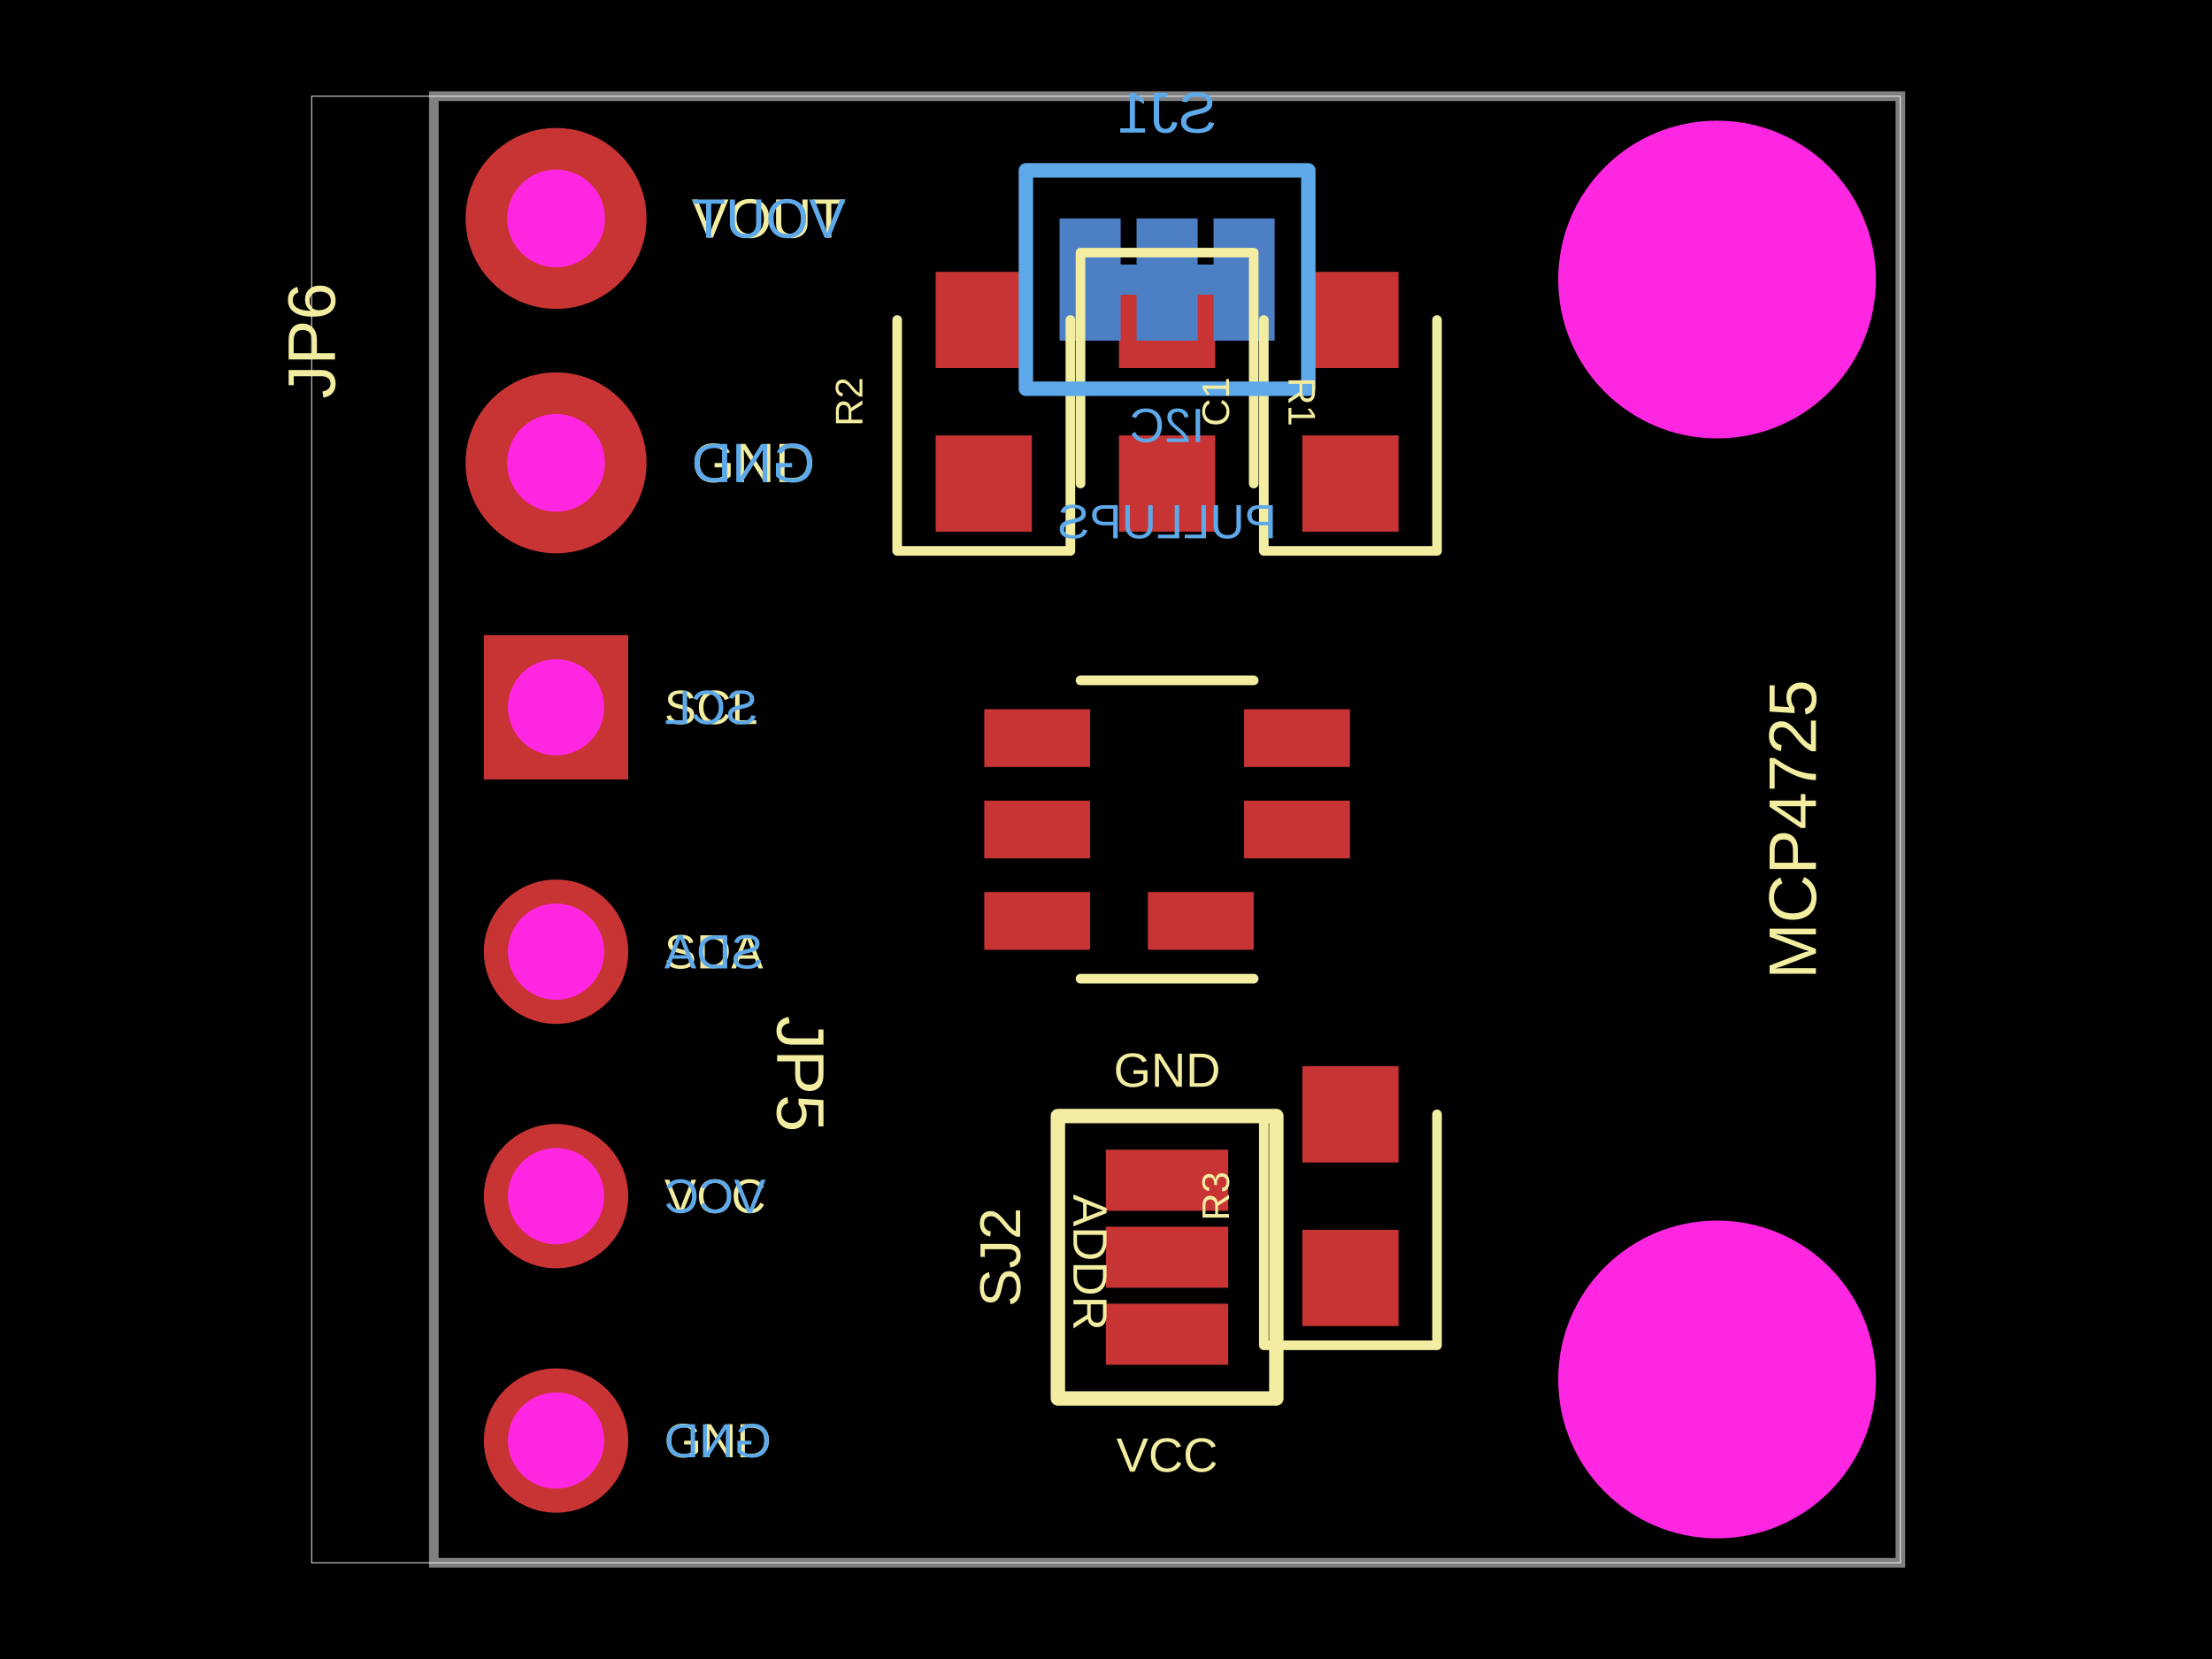
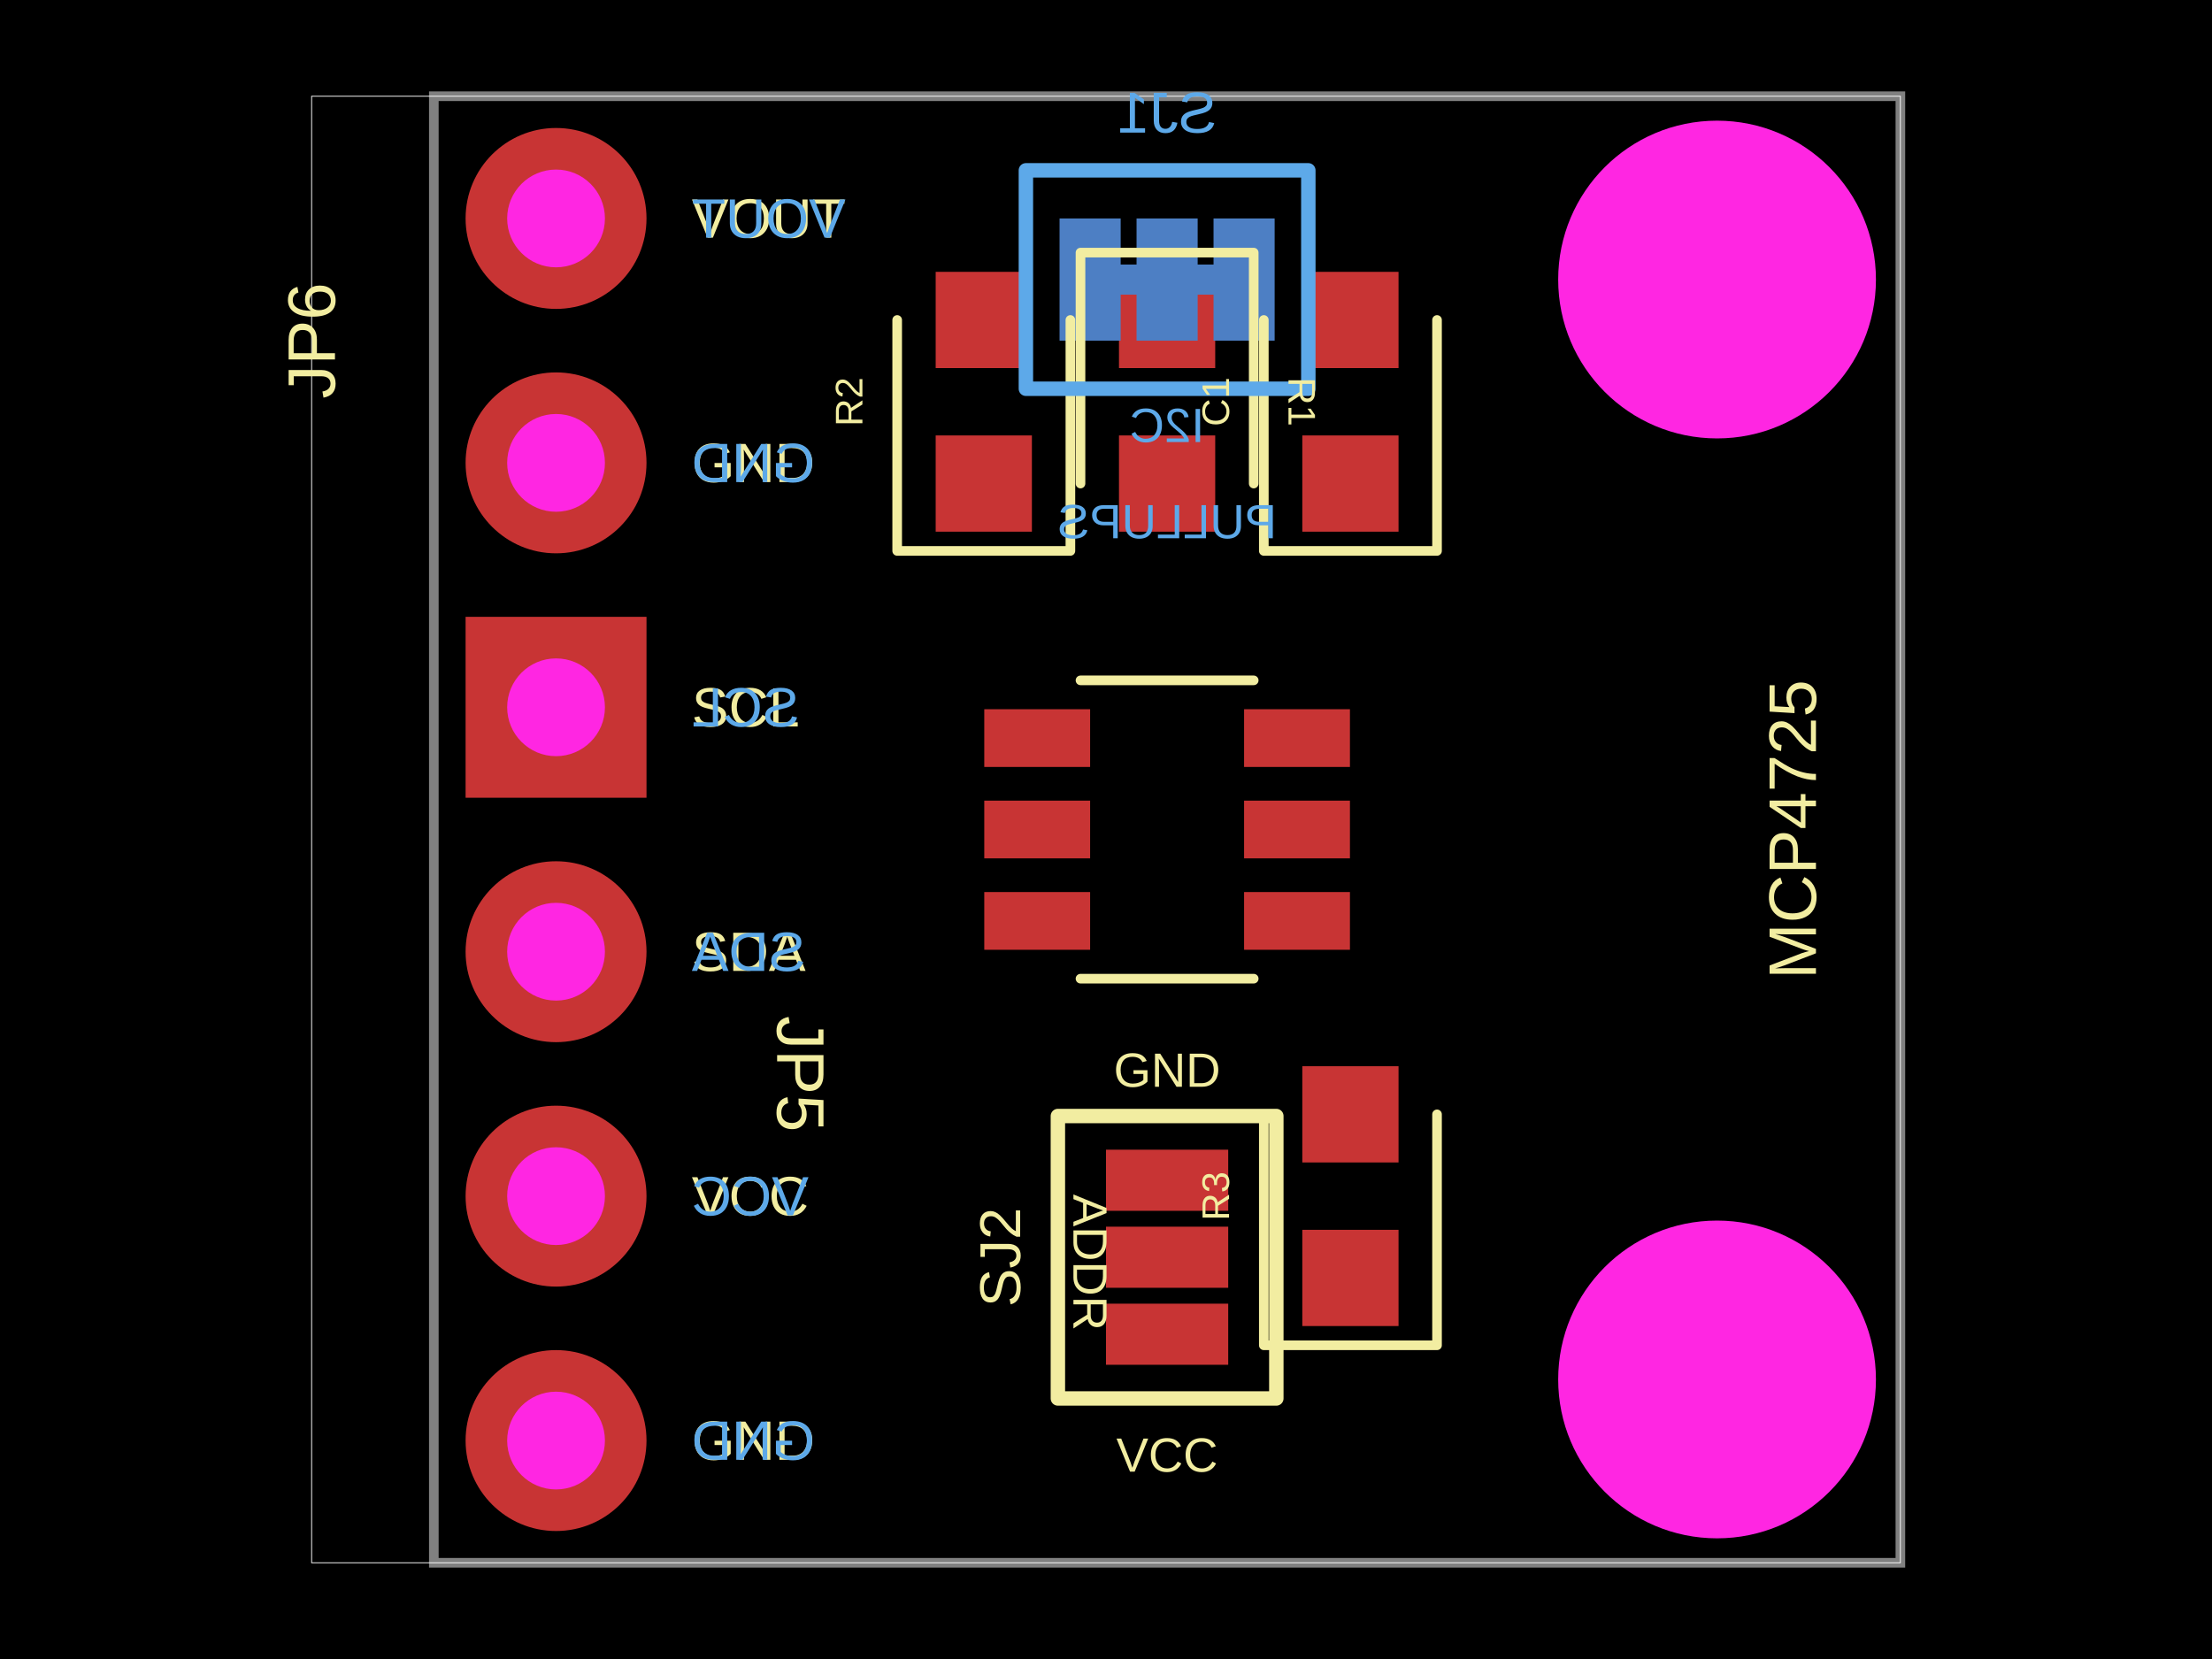
<svg xmlns="http://www.w3.org/2000/svg" width="800" height="600">
  <style />
  <rect class="boundary" x="0" y="0" fill="#000" width="800" height="600" />
  <rect class="pcb-boundary" fill="none" stroke="#fff" stroke-width="0.3" x="112.703" y="34.803" width="574.594" height="530.394" />
  <path class="pcb-board" d="M 156.903 565.197 L 687.297 565.197 L 687.297 34.803 L 156.903 34.803 Z" fill="none" stroke="rgba(255, 255, 255, 0.5)" stroke-width="3.48" />
  <rect class="pcb-pad" fill="rgb(200, 52, 52)" x="449.942" y="256.498" width="38.283" height="20.882" />
  <rect class="pcb-pad" fill="rgb(200, 52, 52)" x="449.942" y="289.559" width="38.283" height="20.882" />
-   <rect class="pcb-pad" fill="rgb(200, 52, 52)" x="415.14" y="322.62" width="38.283" height="20.882" />
+   <rect class="pcb-pad" fill="rgb(200, 52, 52)" x="449.942" y="322.62" width="38.283" height="20.882" />
  <rect class="pcb-pad" fill="rgb(200, 52, 52)" x="355.974" y="322.62" width="38.283" height="20.882" />
  <rect class="pcb-pad" fill="rgb(200, 52, 52)" x="355.974" y="289.559" width="38.283" height="20.882" />
  <rect class="pcb-pad" fill="rgb(200, 52, 52)" x="355.974" y="256.498" width="38.283" height="20.882" />
  <rect class="pcb-pad" fill="rgb(200, 52, 52)" x="404.698" y="98.318" width="34.803" height="34.803" />
  <rect class="pcb-pad" fill="rgb(200, 52, 52)" x="404.698" y="157.483" width="34.803" height="34.803" />
  <rect class="pcb-pad" fill="rgb(200, 52, 52)" x="338.399" y="157.483" width="34.803" height="34.803" />
  <rect class="pcb-pad" fill="rgb(200, 52, 52)" x="338.399" y="98.318" width="34.803" height="34.803" />
  <rect class="pcb-pad" fill="rgb(200, 52, 52)" x="470.998" y="444.78" width="34.803" height="34.803" />
  <rect class="pcb-pad" fill="rgb(200, 52, 52)" x="470.998" y="385.615" width="34.803" height="34.803" />
  <rect class="pcb-pad" fill="rgb(200, 52, 52)" x="470.998" y="157.483" width="34.803" height="34.803" />
  <rect class="pcb-pad" fill="rgb(200, 52, 52)" x="470.998" y="98.318" width="34.803" height="34.803" />
  <rect class="pcb-pad" fill="rgb(77, 127, 196)" x="438.892" y="79.002" width="22.1" height="44.2" />
  <rect class="pcb-pad" fill="rgb(77, 127, 196)" x="411.05" y="79.002" width="22.1" height="44.2" />
  <rect class="pcb-pad" fill="rgb(77, 127, 196)" x="383.208" y="79.002" width="22.1" height="44.2" />
  <rect class="pcb-pad" fill="rgb(200, 52, 52)" x="400" y="471.491" width="44.2" height="22.1" />
  <rect class="pcb-pad" fill="rgb(200, 52, 52)" x="400" y="443.648" width="44.2" height="22.1" />
  <rect class="pcb-pad" fill="rgb(200, 52, 52)" x="400" y="415.806" width="44.2" height="22.1" />
  <path class="pcb-trace" stroke="rgb(77, 127, 196)" fill="none" d="M 438.892 101.102 L 433.15 101.102" stroke-width="11.05" stroke-linecap="round" stroke-linejoin="round" shape-rendering="crispEdges" data-layer="bottom" />
  <path class="pcb-trace" stroke="rgb(77, 127, 196)" fill="none" d="M 411.05 101.102 L 405.307 101.102" stroke-width="11.05" stroke-linecap="round" stroke-linejoin="round" shape-rendering="crispEdges" data-layer="bottom" />
  <path class="pcb-silkscreen pcb-silkscreen-top" d="M 390.777 246.059 L 453.423 246.059" fill="none" stroke="#f2eda1" stroke-width="3.48" stroke-linecap="round" stroke-linejoin="round" data-pcb-component-id="null" data-pcb-silkscreen-path-id="pcb_silkscreen_path_0" />
  <path class="pcb-silkscreen pcb-silkscreen-top" d="M 390.777 353.948 L 453.423 353.948" fill="none" stroke="#f2eda1" stroke-width="3.48" stroke-linecap="round" stroke-linejoin="round" data-pcb-component-id="null" data-pcb-silkscreen-path-id="pcb_silkscreen_path_1" />
  <path class="pcb-silkscreen pcb-silkscreen-top" d="M 453.422 174.884 L 453.422 91.357 L 390.777 91.357 L 390.777 174.884" fill="none" stroke="#f2eda1" stroke-width="3.48" stroke-linecap="round" stroke-linejoin="round" data-pcb-component-id="pcb_component_1" data-pcb-silkscreen-path-id="pcb_silkscreen_path_2" />
  <path class="pcb-silkscreen pcb-silkscreen-top" d="M 324.478 115.719 L 324.478 199.246 L 387.123 199.246 L 387.123 115.719" fill="none" stroke="#f2eda1" stroke-width="3.48" stroke-linecap="round" stroke-linejoin="round" data-pcb-component-id="pcb_component_2" data-pcb-silkscreen-path-id="pcb_silkscreen_path_3" />
  <path class="pcb-silkscreen pcb-silkscreen-top" d="M 457.077 403.016 L 457.077 486.543 L 519.722 486.543 L 519.722 403.016" fill="none" stroke="#f2eda1" stroke-width="3.48" stroke-linecap="round" stroke-linejoin="round" data-pcb-component-id="pcb_component_3" data-pcb-silkscreen-path-id="pcb_silkscreen_path_4" />
  <path class="pcb-silkscreen pcb-silkscreen-top" d="M 457.077 115.719 L 457.077 199.246 L 519.722 199.246 L 519.722 115.719" fill="none" stroke="#f2eda1" stroke-width="3.48" stroke-linecap="round" stroke-linejoin="round" data-pcb-component-id="pcb_component_4" data-pcb-silkscreen-path-id="pcb_silkscreen_path_5" />
  <path class="pcb-silkscreen pcb-silkscreen-bottom" d="M 473.173 140.603 L 371.027 140.603 L 371.027 61.601 L 473.173 61.601 L 473.173 140.603 Z" fill="none" stroke="#5da9e9" stroke-width="5.22" stroke-linecap="round" stroke-linejoin="round" data-pcb-component-id="pcb_component_7" data-pcb-silkscreen-path-id="pcb_silkscreen_path_6" />
  <path class="pcb-silkscreen pcb-silkscreen-top" d="M 461.601 505.771 L 461.601 403.625 L 382.599 403.625 L 382.599 505.771 L 461.601 505.771 Z" fill="none" stroke="#f2eda1" stroke-width="5.22" stroke-linecap="round" stroke-linejoin="round" data-pcb-component-id="pcb_component_8" data-pcb-silkscreen-path-id="pcb_silkscreen_path_7" />
  <text x="0" y="0" dx="0" dy="0" fill="#f2eda1" font-family="Arial, sans-serif" font-size="13.921" text-anchor="middle" dominant-baseline="central" transform="matrix(6.123233995736766e-17,1,-1,6.123233995736766e-17,470.8237,145.3016)" class="pcb-silkscreen-text pcb-silkscreen-top" data-pcb-silkscreen-text-id="pcb_component_1" stroke="none">R1</text>
  <text x="0" y="0" dx="0" dy="0" fill="#f2eda1" font-family="Arial, sans-serif" font-size="13.921" text-anchor="middle" dominant-baseline="central" transform="matrix(-1.8369701987210297e-16,-1,1,-1.8369701987210297e-16,307.0766,145.3016)" class="pcb-silkscreen-text pcb-silkscreen-top" data-pcb-silkscreen-text-id="pcb_component_2" stroke="none">R2</text>
  <text x="0" y="0" dx="0" dy="0" fill="#f2eda1" font-family="Arial, sans-serif" font-size="13.921" text-anchor="middle" dominant-baseline="central" transform="matrix(-1.8369701987210297e-16,-1,1,-1.8369701987210297e-16,439.6752,432.5986)" class="pcb-silkscreen-text pcb-silkscreen-top" data-pcb-silkscreen-text-id="pcb_component_3" stroke="none">R3</text>
  <text x="0" y="0" dx="0" dy="0" fill="#f2eda1" font-family="Arial, sans-serif" font-size="13.921" text-anchor="middle" dominant-baseline="central" transform="matrix(-1.8369701987210297e-16,-1,1,-1.8369701987210297e-16,439.6752,145.3016)" class="pcb-silkscreen-text pcb-silkscreen-top" data-pcb-silkscreen-text-id="pcb_component_4" stroke="none">C1</text>
  <text x="0" y="0" dx="0" dy="0" fill="#f2eda1" font-family="Arial, sans-serif" font-size="20.046" text-anchor="start" dominant-baseline="central" transform="matrix(1,0,0,1,250.174,167.4014)" class="pcb-silkscreen-text pcb-silkscreen-top" data-pcb-silkscreen-text-id="pcb_component_5" stroke="none">GND</text>
  <text x="0" y="0" dx="0" dy="0" fill="#5da9e9" font-family="Arial, sans-serif" font-size="20.046" text-anchor="end" dominant-baseline="central" transform="matrix(-1,0,0,1,250.174,167.4014)" class="pcb-silkscreen-text pcb-silkscreen-bottom" data-pcb-silkscreen-text-id="pcb_component_5" stroke="none">GND</text>
  <text x="0" y="0" dx="0" dy="0" fill="#f2eda1" font-family="Arial, sans-serif" font-size="20.046" text-anchor="start" dominant-baseline="central" transform="matrix(1,0,0,1,250.174,79.00232)" class="pcb-silkscreen-text pcb-silkscreen-top" data-pcb-silkscreen-text-id="pcb_component_5" stroke="none">VOUT</text>
  <text x="0" y="0" dx="0" dy="0" fill="#5da9e9" font-family="Arial, sans-serif" font-size="20.046" text-anchor="end" dominant-baseline="central" transform="matrix(-1,0,0,1,250.174,79.00232)" class="pcb-silkscreen-text pcb-silkscreen-bottom" data-pcb-silkscreen-text-id="pcb_component_5" stroke="none">VOUT</text>
  <text x="0" y="0" dx="0" dy="0" fill="#f2eda1" font-family="Arial, sans-serif" font-size="24.362" text-anchor="middle" dominant-baseline="central" transform="matrix(-1.8369701987210297e-16,-1,1,-1.8369701987210297e-16,112.703,123.2019)" class="pcb-silkscreen-text pcb-silkscreen-top" data-pcb-silkscreen-text-id="pcb_component_5" stroke="none">JP6</text>
-   <text x="0" y="0" dx="0" dy="0" fill="#f2eda1" font-family="Arial, sans-serif" font-size="17.401" text-anchor="start" dominant-baseline="central" transform="matrix(1,0,0,1,240.2552,255.8005)" class="pcb-silkscreen-text pcb-silkscreen-top" data-pcb-silkscreen-text-id="pcb_component_6" stroke="none">SCL</text>
-   <text x="0" y="0" dx="0" dy="0" fill="#5da9e9" font-family="Arial, sans-serif" font-size="17.401" text-anchor="end" dominant-baseline="central" transform="matrix(-1,0,0,1,240.2552,255.8005)" class="pcb-silkscreen-text pcb-silkscreen-bottom" data-pcb-silkscreen-text-id="pcb_component_6" stroke="none">SCL</text>
-   <text x="0" y="0" dx="0" dy="0" fill="#f2eda1" font-family="Arial, sans-serif" font-size="17.401" text-anchor="start" dominant-baseline="central" transform="matrix(1,0,0,1,240.2552,344.1995)" class="pcb-silkscreen-text pcb-silkscreen-top" data-pcb-silkscreen-text-id="pcb_component_6" stroke="none">SDA</text>
-   <text x="0" y="0" dx="0" dy="0" fill="#5da9e9" font-family="Arial, sans-serif" font-size="17.401" text-anchor="end" dominant-baseline="central" transform="matrix(-1,0,0,1,240.2552,344.1995)" class="pcb-silkscreen-text pcb-silkscreen-bottom" data-pcb-silkscreen-text-id="pcb_component_6" stroke="none">SDA</text>
-   <text x="0" y="0" dx="0" dy="0" fill="#f2eda1" font-family="Arial, sans-serif" font-size="17.401" text-anchor="start" dominant-baseline="central" transform="matrix(1,0,0,1,240.2552,432.5986)" class="pcb-silkscreen-text pcb-silkscreen-top" data-pcb-silkscreen-text-id="pcb_component_6" stroke="none">VCC</text>
-   <text x="0" y="0" dx="0" dy="0" fill="#5da9e9" font-family="Arial, sans-serif" font-size="17.401" text-anchor="end" dominant-baseline="central" transform="matrix(-1,0,0,1,240.2552,432.5986)" class="pcb-silkscreen-text pcb-silkscreen-bottom" data-pcb-silkscreen-text-id="pcb_component_6" stroke="none">VCC</text>
-   <text x="0" y="0" dx="0" dy="0" fill="#f2eda1" font-family="Arial, sans-serif" font-size="17.401" text-anchor="start" dominant-baseline="central" transform="matrix(1,0,0,1,240.2552,520.9977)" class="pcb-silkscreen-text pcb-silkscreen-top" data-pcb-silkscreen-text-id="pcb_component_6" stroke="none">GND</text>
-   <text x="0" y="0" dx="0" dy="0" fill="#5da9e9" font-family="Arial, sans-serif" font-size="17.401" text-anchor="end" dominant-baseline="central" transform="matrix(-1,0,0,1,240.2552,520.9977)" class="pcb-silkscreen-text pcb-silkscreen-bottom" data-pcb-silkscreen-text-id="pcb_component_6" stroke="none">GND</text>
+   <text x="0" y="0" dx="0" dy="0" fill="#f2eda1" font-family="Arial, sans-serif" font-size="20.046" text-anchor="start" dominant-baseline="central" transform="matrix(1,0,0,1,250.174,255.8005)" class="pcb-silkscreen-text pcb-silkscreen-top" data-pcb-silkscreen-text-id="pcb_component_6" stroke="none">SCL</text>
+   <text x="0" y="0" dx="0" dy="0" fill="#5da9e9" font-family="Arial, sans-serif" font-size="20.046" text-anchor="end" dominant-baseline="central" transform="matrix(-1,0,0,1,250.174,255.8005)" class="pcb-silkscreen-text pcb-silkscreen-bottom" data-pcb-silkscreen-text-id="pcb_component_6" stroke="none">SCL</text>
+   <text x="0" y="0" dx="0" dy="0" fill="#f2eda1" font-family="Arial, sans-serif" font-size="20.046" text-anchor="start" dominant-baseline="central" transform="matrix(1,0,0,1,250.174,344.1995)" class="pcb-silkscreen-text pcb-silkscreen-top" data-pcb-silkscreen-text-id="pcb_component_6" stroke="none">SDA</text>
+   <text x="0" y="0" dx="0" dy="0" fill="#5da9e9" font-family="Arial, sans-serif" font-size="20.046" text-anchor="end" dominant-baseline="central" transform="matrix(-1,0,0,1,250.174,344.1995)" class="pcb-silkscreen-text pcb-silkscreen-bottom" data-pcb-silkscreen-text-id="pcb_component_6" stroke="none">SDA</text>
+   <text x="0" y="0" dx="0" dy="0" fill="#f2eda1" font-family="Arial, sans-serif" font-size="20.046" text-anchor="start" dominant-baseline="central" transform="matrix(1,0,0,1,250.174,432.5986)" class="pcb-silkscreen-text pcb-silkscreen-top" data-pcb-silkscreen-text-id="pcb_component_6" stroke="none">VCC</text>
+   <text x="0" y="0" dx="0" dy="0" fill="#5da9e9" font-family="Arial, sans-serif" font-size="20.046" text-anchor="end" dominant-baseline="central" transform="matrix(-1,0,0,1,250.174,432.5986)" class="pcb-silkscreen-text pcb-silkscreen-bottom" data-pcb-silkscreen-text-id="pcb_component_6" stroke="none">VCC</text>
+   <text x="0" y="0" dx="0" dy="0" fill="#f2eda1" font-family="Arial, sans-serif" font-size="20.046" text-anchor="start" dominant-baseline="central" transform="matrix(1,0,0,1,250.174,520.9977)" class="pcb-silkscreen-text pcb-silkscreen-top" data-pcb-silkscreen-text-id="pcb_component_6" stroke="none">GND</text>
+   <text x="0" y="0" dx="0" dy="0" fill="#5da9e9" font-family="Arial, sans-serif" font-size="20.046" text-anchor="end" dominant-baseline="central" transform="matrix(-1,0,0,1,250.174,520.9977)" class="pcb-silkscreen-text pcb-silkscreen-bottom" data-pcb-silkscreen-text-id="pcb_component_6" stroke="none">GND</text>
  <text x="0" y="0" dx="0" dy="0" fill="#f2eda1" font-family="Arial, sans-serif" font-size="24.362" text-anchor="middle" dominant-baseline="central" transform="matrix(6.123233995736766e-17,1,-1,6.123233995736766e-17,289.5012,388.3991)" class="pcb-silkscreen-text pcb-silkscreen-top" data-pcb-silkscreen-text-id="pcb_component_6" stroke="none">JP5</text>
  <text x="0" y="0" dx="0" dy="0" fill="#5da9e9" font-family="Arial, sans-serif" font-size="17.401" text-anchor="middle" dominant-baseline="central" transform="matrix(-1,0,0,1,422.0998,153.8283)" class="pcb-silkscreen-text pcb-silkscreen-bottom" data-pcb-silkscreen-text-id="null" stroke="none">I2C</text>
  <text x="0" y="0" dx="0" dy="0" fill="#5da9e9" font-family="Arial, sans-serif" font-size="17.401" text-anchor="middle" dominant-baseline="central" transform="matrix(-1,0,0,1,422.0998,188.6311)" class="pcb-silkscreen-text pcb-silkscreen-bottom" data-pcb-silkscreen-text-id="null" stroke="none">PULLUPS</text>
  <text x="0" y="0" dx="0" dy="0" fill="#f2eda1" font-family="Arial, sans-serif" font-size="17.401" text-anchor="middle" dominant-baseline="central" transform="matrix(1,0,0,1,422.0998,387.007)" class="pcb-silkscreen-text pcb-silkscreen-top" data-pcb-silkscreen-text-id="null" stroke="none">GND</text>
  <text x="0" y="0" dx="0" dy="0" fill="#f2eda1" font-family="Arial, sans-serif" font-size="17.401" text-anchor="middle" dominant-baseline="central" transform="matrix(1,0,0,1,422.0998,526.2181)" class="pcb-silkscreen-text pcb-silkscreen-top" data-pcb-silkscreen-text-id="null" stroke="none">VCC</text>
  <text x="0" y="0" dx="0" dy="0" fill="#f2eda1" font-family="Arial, sans-serif" font-size="17.401" text-anchor="middle" dominant-baseline="central" transform="matrix(6.123233995736766e-17,1,-1,6.123233995736766e-17,394.2575,456.6125)" class="pcb-silkscreen-text pcb-silkscreen-top" data-pcb-silkscreen-text-id="null" stroke="none">ADDR</text>
  <text x="0" y="0" dx="0" dy="0" fill="#f2eda1" font-family="Arial, sans-serif" font-size="24.362" text-anchor="middle" dominant-baseline="central" transform="matrix(-1.8369701987210297e-16,-1,1,-1.8369701987210297e-16,648.3179,300)" class="pcb-silkscreen-text pcb-silkscreen-top" data-pcb-silkscreen-text-id="null" stroke="none">MCP4725</text>
  <text x="0" y="0" dx="0" dy="0" fill="#5da9e9" font-family="Arial, sans-serif" font-size="20.882" text-anchor="middle" dominant-baseline="central" transform="matrix(-1,0,0,1,422.0998,40.71926)" class="pcb-silkscreen-text pcb-silkscreen-bottom" data-pcb-silkscreen-text-id="pcb_component_7" stroke="none">SJ1</text>
  <text x="0" y="0" dx="0" dy="0" fill="#f2eda1" font-family="Arial, sans-serif" font-size="20.882" text-anchor="middle" dominant-baseline="central" transform="matrix(-1.8369701987210297e-16,-1,1,-1.8369701987210297e-16,361.7169,454.6984)" class="pcb-silkscreen-text pcb-silkscreen-top" data-pcb-silkscreen-text-id="pcb_component_8" stroke="none">SJ2</text>
  <g>
    <circle class="pcb-hole-outer" fill="rgb(200, 52, 52)" cx="201.102" cy="167.401" r="32.715" />
    <circle class="pcb-hole-inner" fill="#FF26E2" cx="201.102" cy="167.401" r="17.68" />
  </g>
  <g>
    <circle class="pcb-hole-outer" fill="rgb(200, 52, 52)" cx="201.102" cy="79.002" r="32.715" />
    <circle class="pcb-hole-inner" fill="#FF26E2" cx="201.102" cy="79.002" r="17.68" />
  </g>
  <g>
-     <rect class="pcb-hole-outer-pad" fill="rgb(200, 52, 52)" x="175" y="229.698" width="52.204" height="52.204" />
-     <circle class="pcb-hole-inner" fill="#FF26E2" cx="201.102" cy="255.8" r="17.401" />
+     <rect class="pcb-hole-outer-pad" fill="rgb(200, 52, 52)" x="168.387" y="223.086" width="65.429" height="65.429" />
+     <circle class="pcb-hole-inner" fill="#FF26E2" cx="201.102" cy="255.8" r="17.68" />
  </g>
  <g>
-     <circle class="pcb-hole-outer" fill="rgb(200, 52, 52)" cx="201.102" cy="344.2" r="26.102" />
-     <circle class="pcb-hole-inner" fill="#FF26E2" cx="201.102" cy="344.2" r="17.401" />
+     <circle class="pcb-hole-outer" fill="rgb(200, 52, 52)" cx="201.102" cy="344.2" r="32.715" />
+     <circle class="pcb-hole-inner" fill="#FF26E2" cx="201.102" cy="344.2" r="17.68" />
  </g>
  <g>
-     <circle class="pcb-hole-outer" fill="rgb(200, 52, 52)" cx="201.102" cy="432.599" r="26.102" />
-     <circle class="pcb-hole-inner" fill="#FF26E2" cx="201.102" cy="432.599" r="17.401" />
+     <circle class="pcb-hole-outer" fill="rgb(200, 52, 52)" cx="201.102" cy="432.599" r="32.715" />
+     <circle class="pcb-hole-inner" fill="#FF26E2" cx="201.102" cy="432.599" r="17.68" />
  </g>
  <g>
-     <circle class="pcb-hole-outer" fill="rgb(200, 52, 52)" cx="201.102" cy="520.998" r="26.102" />
-     <circle class="pcb-hole-inner" fill="#FF26E2" cx="201.102" cy="520.998" r="17.401" />
+     <circle class="pcb-hole-outer" fill="rgb(200, 52, 52)" cx="201.102" cy="520.998" r="32.715" />
+     <circle class="pcb-hole-inner" fill="#FF26E2" cx="201.102" cy="520.998" r="17.68" />
  </g>
  <circle class="pcb-hole" cx="620.998" cy="101.102" r="57.459" fill="#FF26E2" />
  <circle class="pcb-hole" cx="620.998" cy="498.898" r="57.459" fill="#FF26E2" />
</svg>
